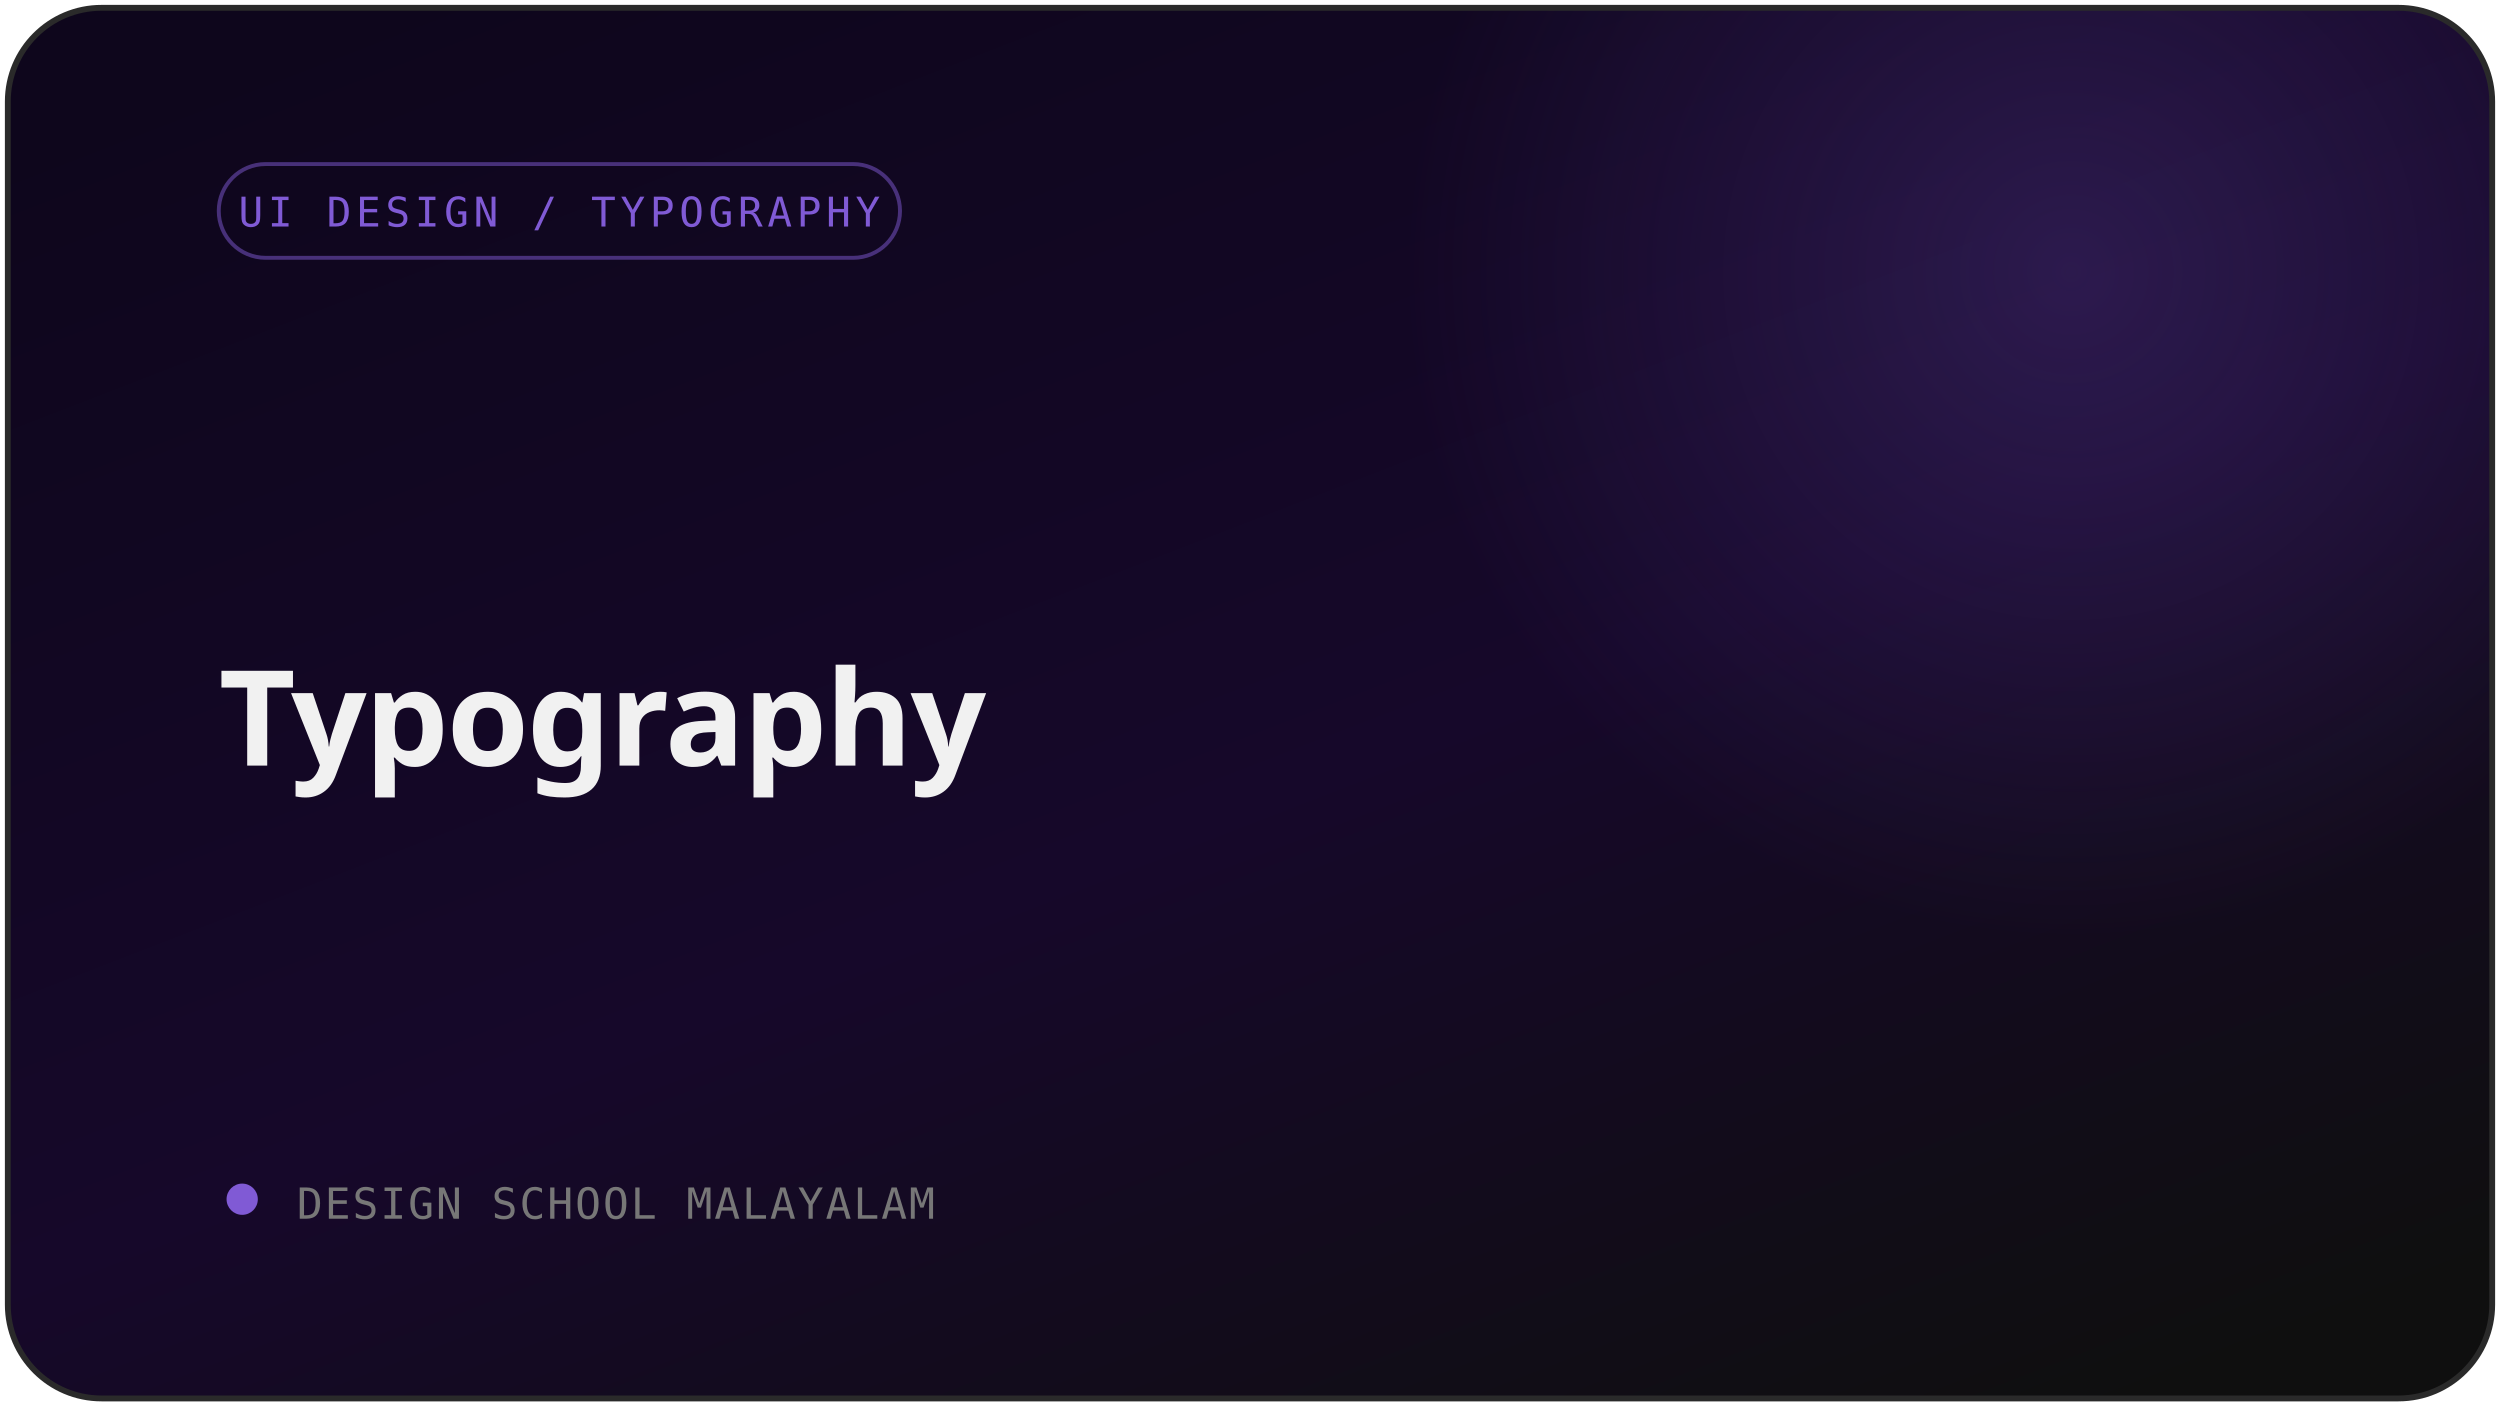
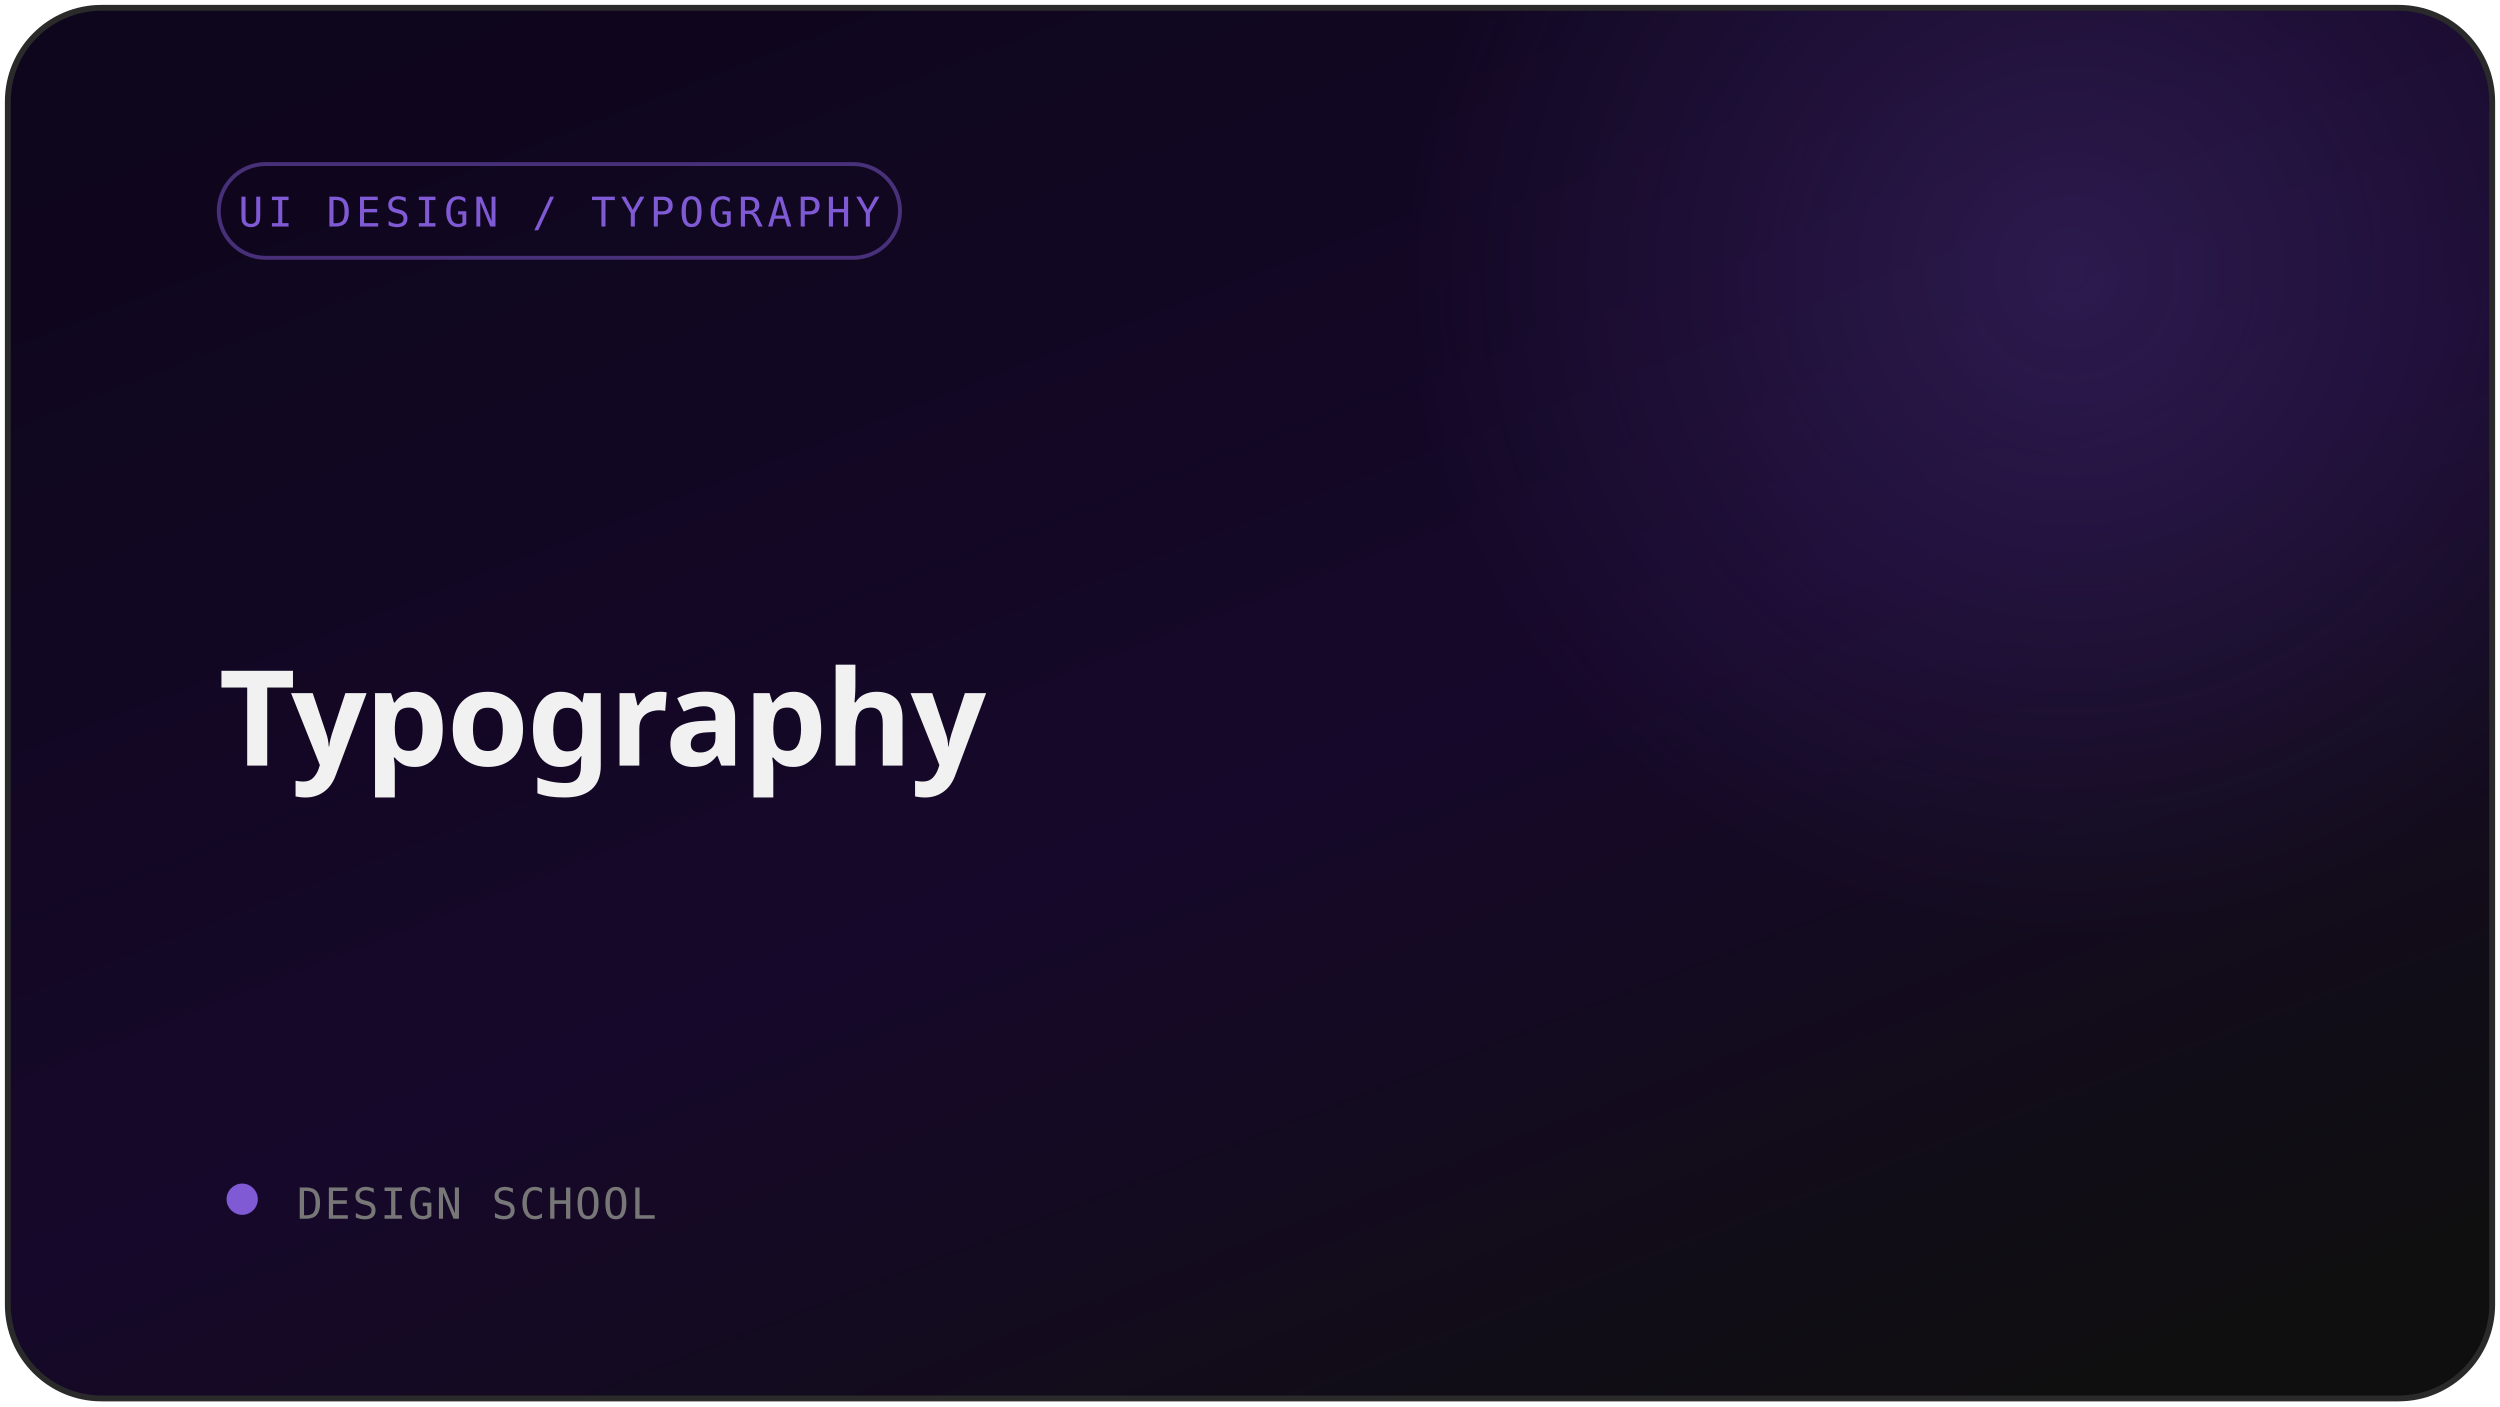
<svg xmlns="http://www.w3.org/2000/svg" viewBox="0 0 640 360" width="100%" height="100%">
  <defs>
    <linearGradient id="banner-bg" x1="15%" y1="0%" x2="85%" y2="100%">
      <stop offset="0%" stop-color="#0e061c" />
      <stop offset="55%" stop-color="#16082a" />
      <stop offset="100%" stop-color="#0f0f0f" />
    </linearGradient>
    <radialGradient id="banner-glow" cx="50%" cy="50%" r="50%">
      <stop offset="0%" stop-color="#805AD5" stop-opacity="0.22" />
      <stop offset="100%" stop-color="#805AD5" stop-opacity="0" />
    </radialGradient>
    <clipPath id="card-clip">
      <rect x="2" y="2" width="636" height="356" rx="24" />
    </clipPath>
  </defs>
  <g clip-path="url(#card-clip)">
    <rect width="640" height="360" fill="url(#banner-bg)" />
    <circle cx="530" cy="70" r="170" fill="url(#banner-glow)" />
    <rect x="56" y="42" width="174.4" height="24" rx="12" fill="none" stroke="#805AD5" stroke-opacity="0.5" stroke-width="1" />
    <text x="143.2" y="58" fill="#805AD5" font-family="'DM Mono', monospace" font-size="10.5" font-weight="500" letter-spacing="1.2px" text-anchor="middle">UI DESIGN / TYPOGRAPHY</text>
    <text x="56" y="196" fill="#f1f1f1" font-family="'Google Sans Display', 'Google Sans', sans-serif" font-size="34" font-weight="700" letter-spacing="-0.5px">Typography</text>
    <g transform="translate(56, 312)">
      <circle cx="6" cy="-5" r="4" fill="#805AD5" />
-       <text x="20" y="0" fill="#777777" font-family="'DM Mono', monospace" font-size="11" font-weight="500" letter-spacing="0.5px">DESIGN SCHOOL MALAYALAM</text>
+       <text x="20" y="0" fill="#777777" font-family="'DM Mono', monospace" font-size="11" font-weight="500" letter-spacing="0.5px">DESIGN SCHOOL</text>
    </g>
  </g>
  <rect x="2" y="2" width="636" height="356" rx="24" fill="none" stroke="#2a2a2a" stroke-width="1.5" />
</svg>
